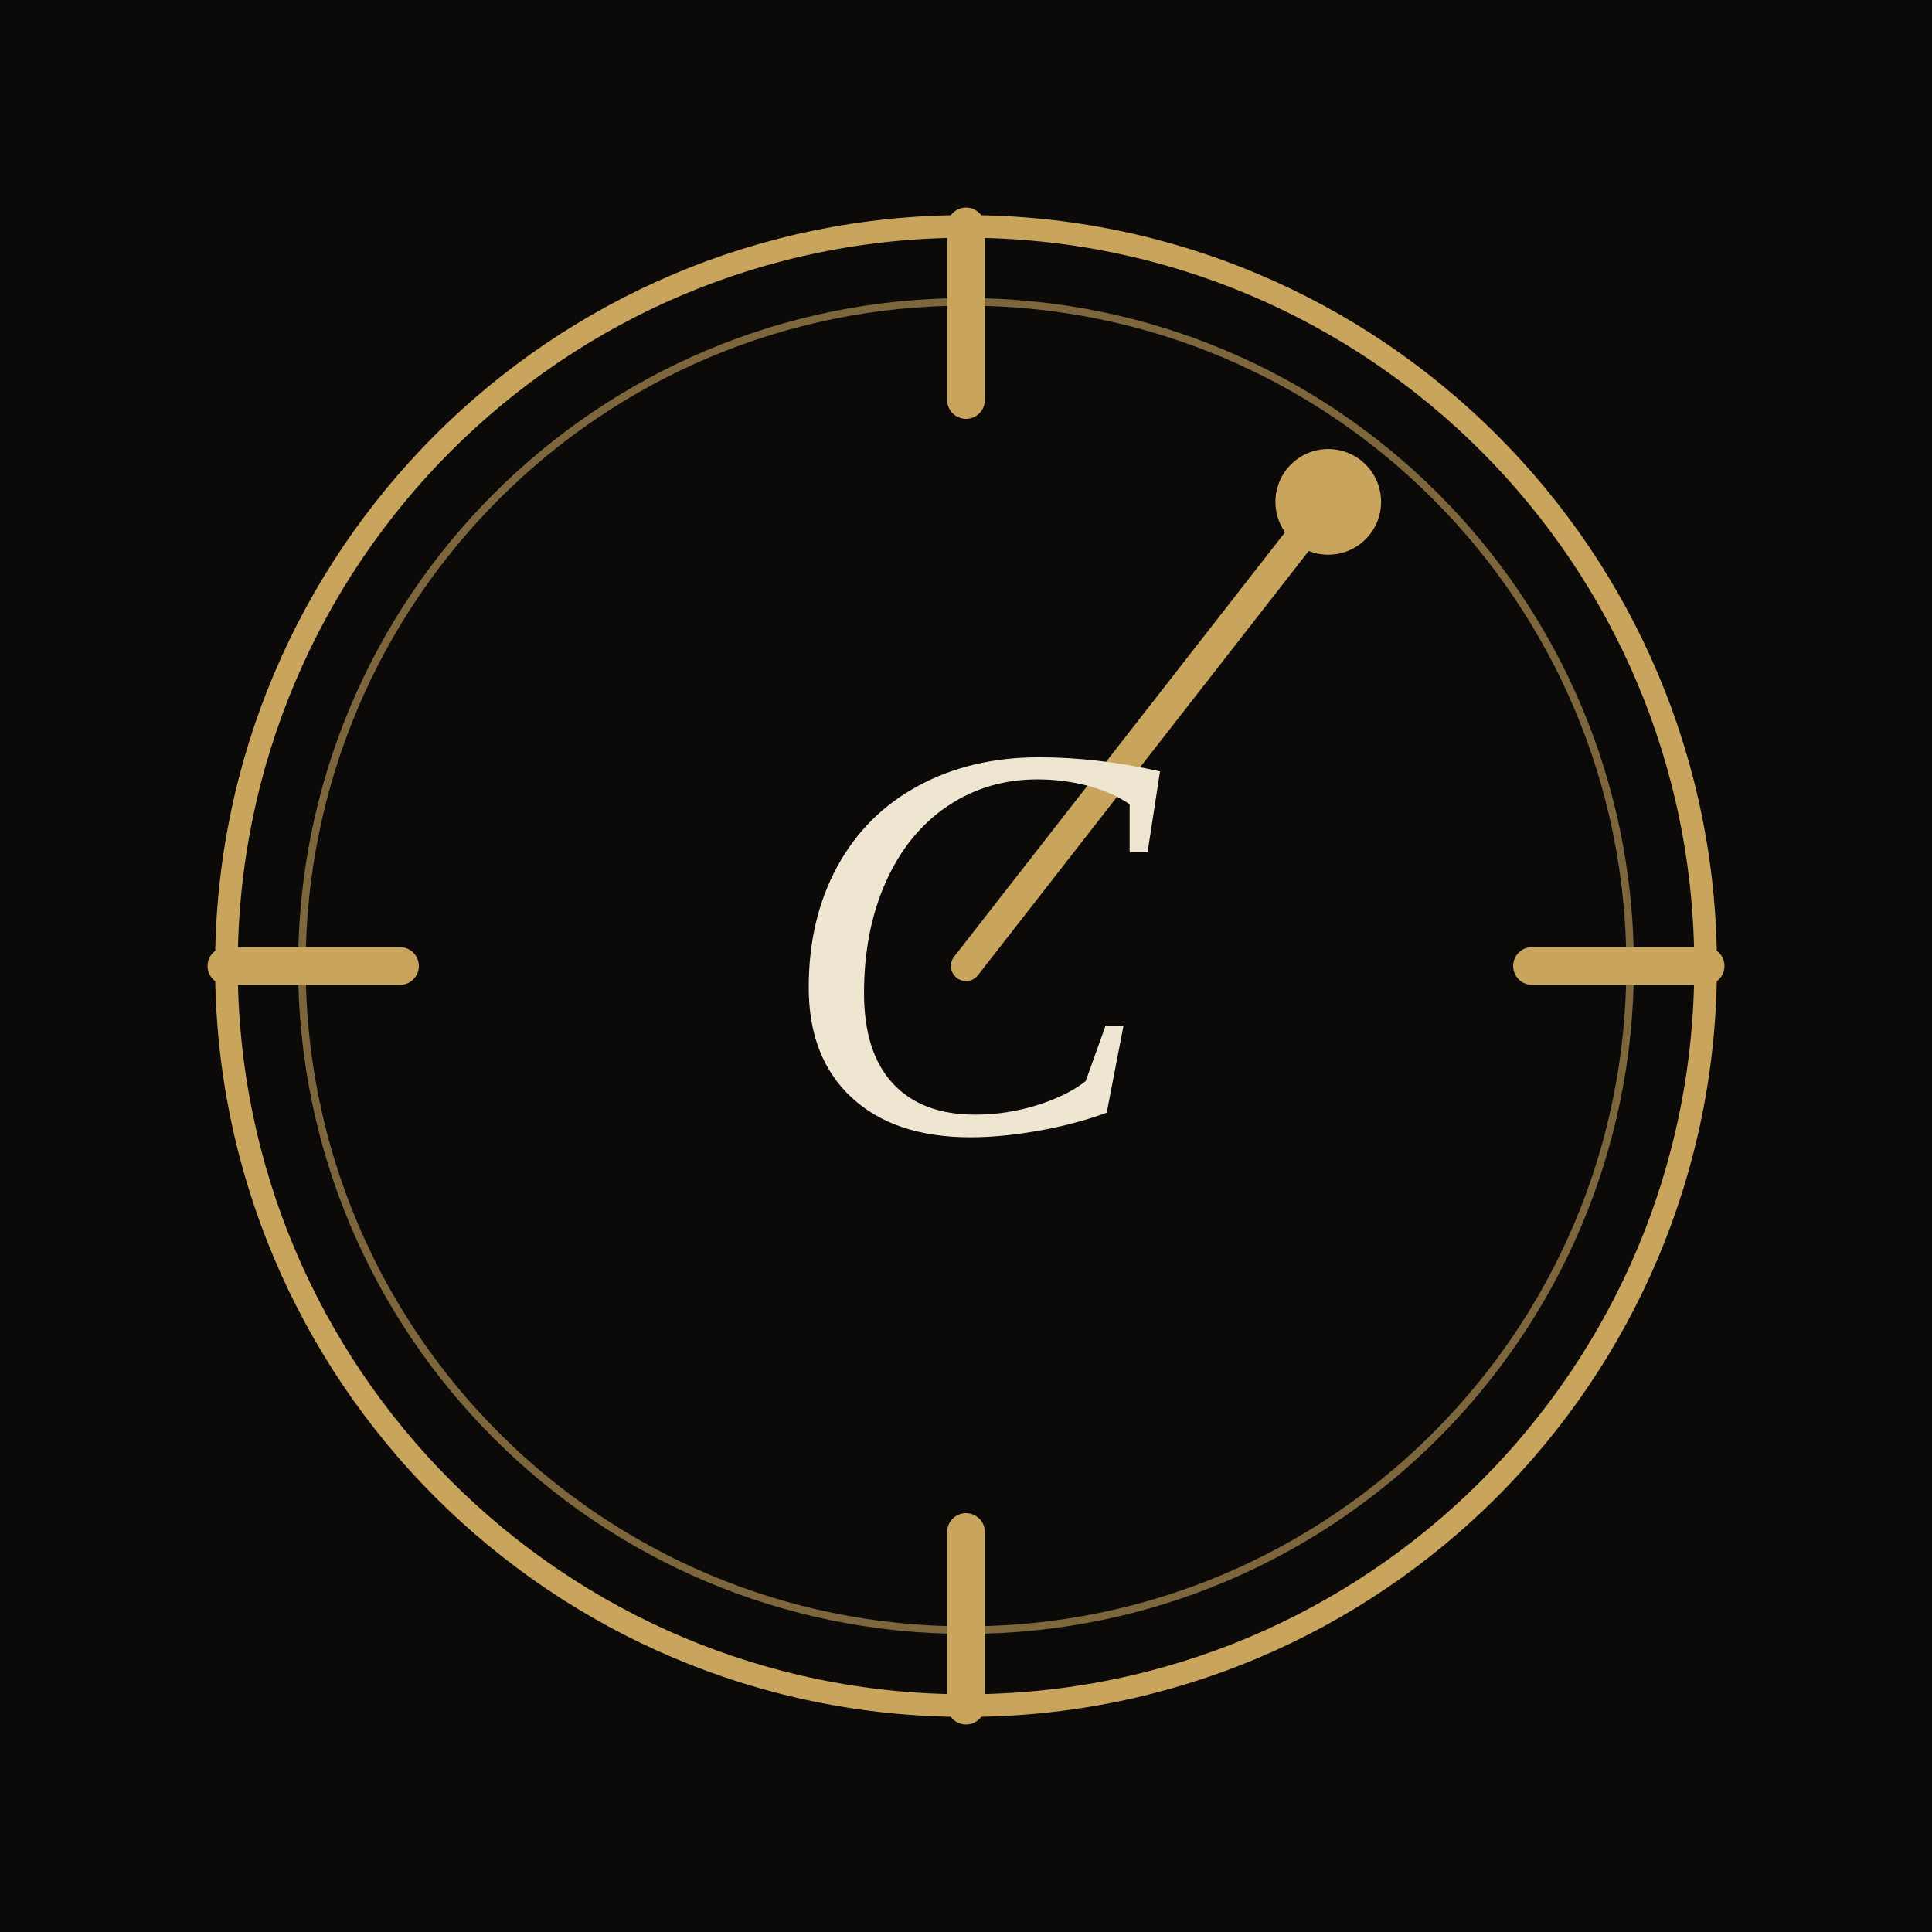
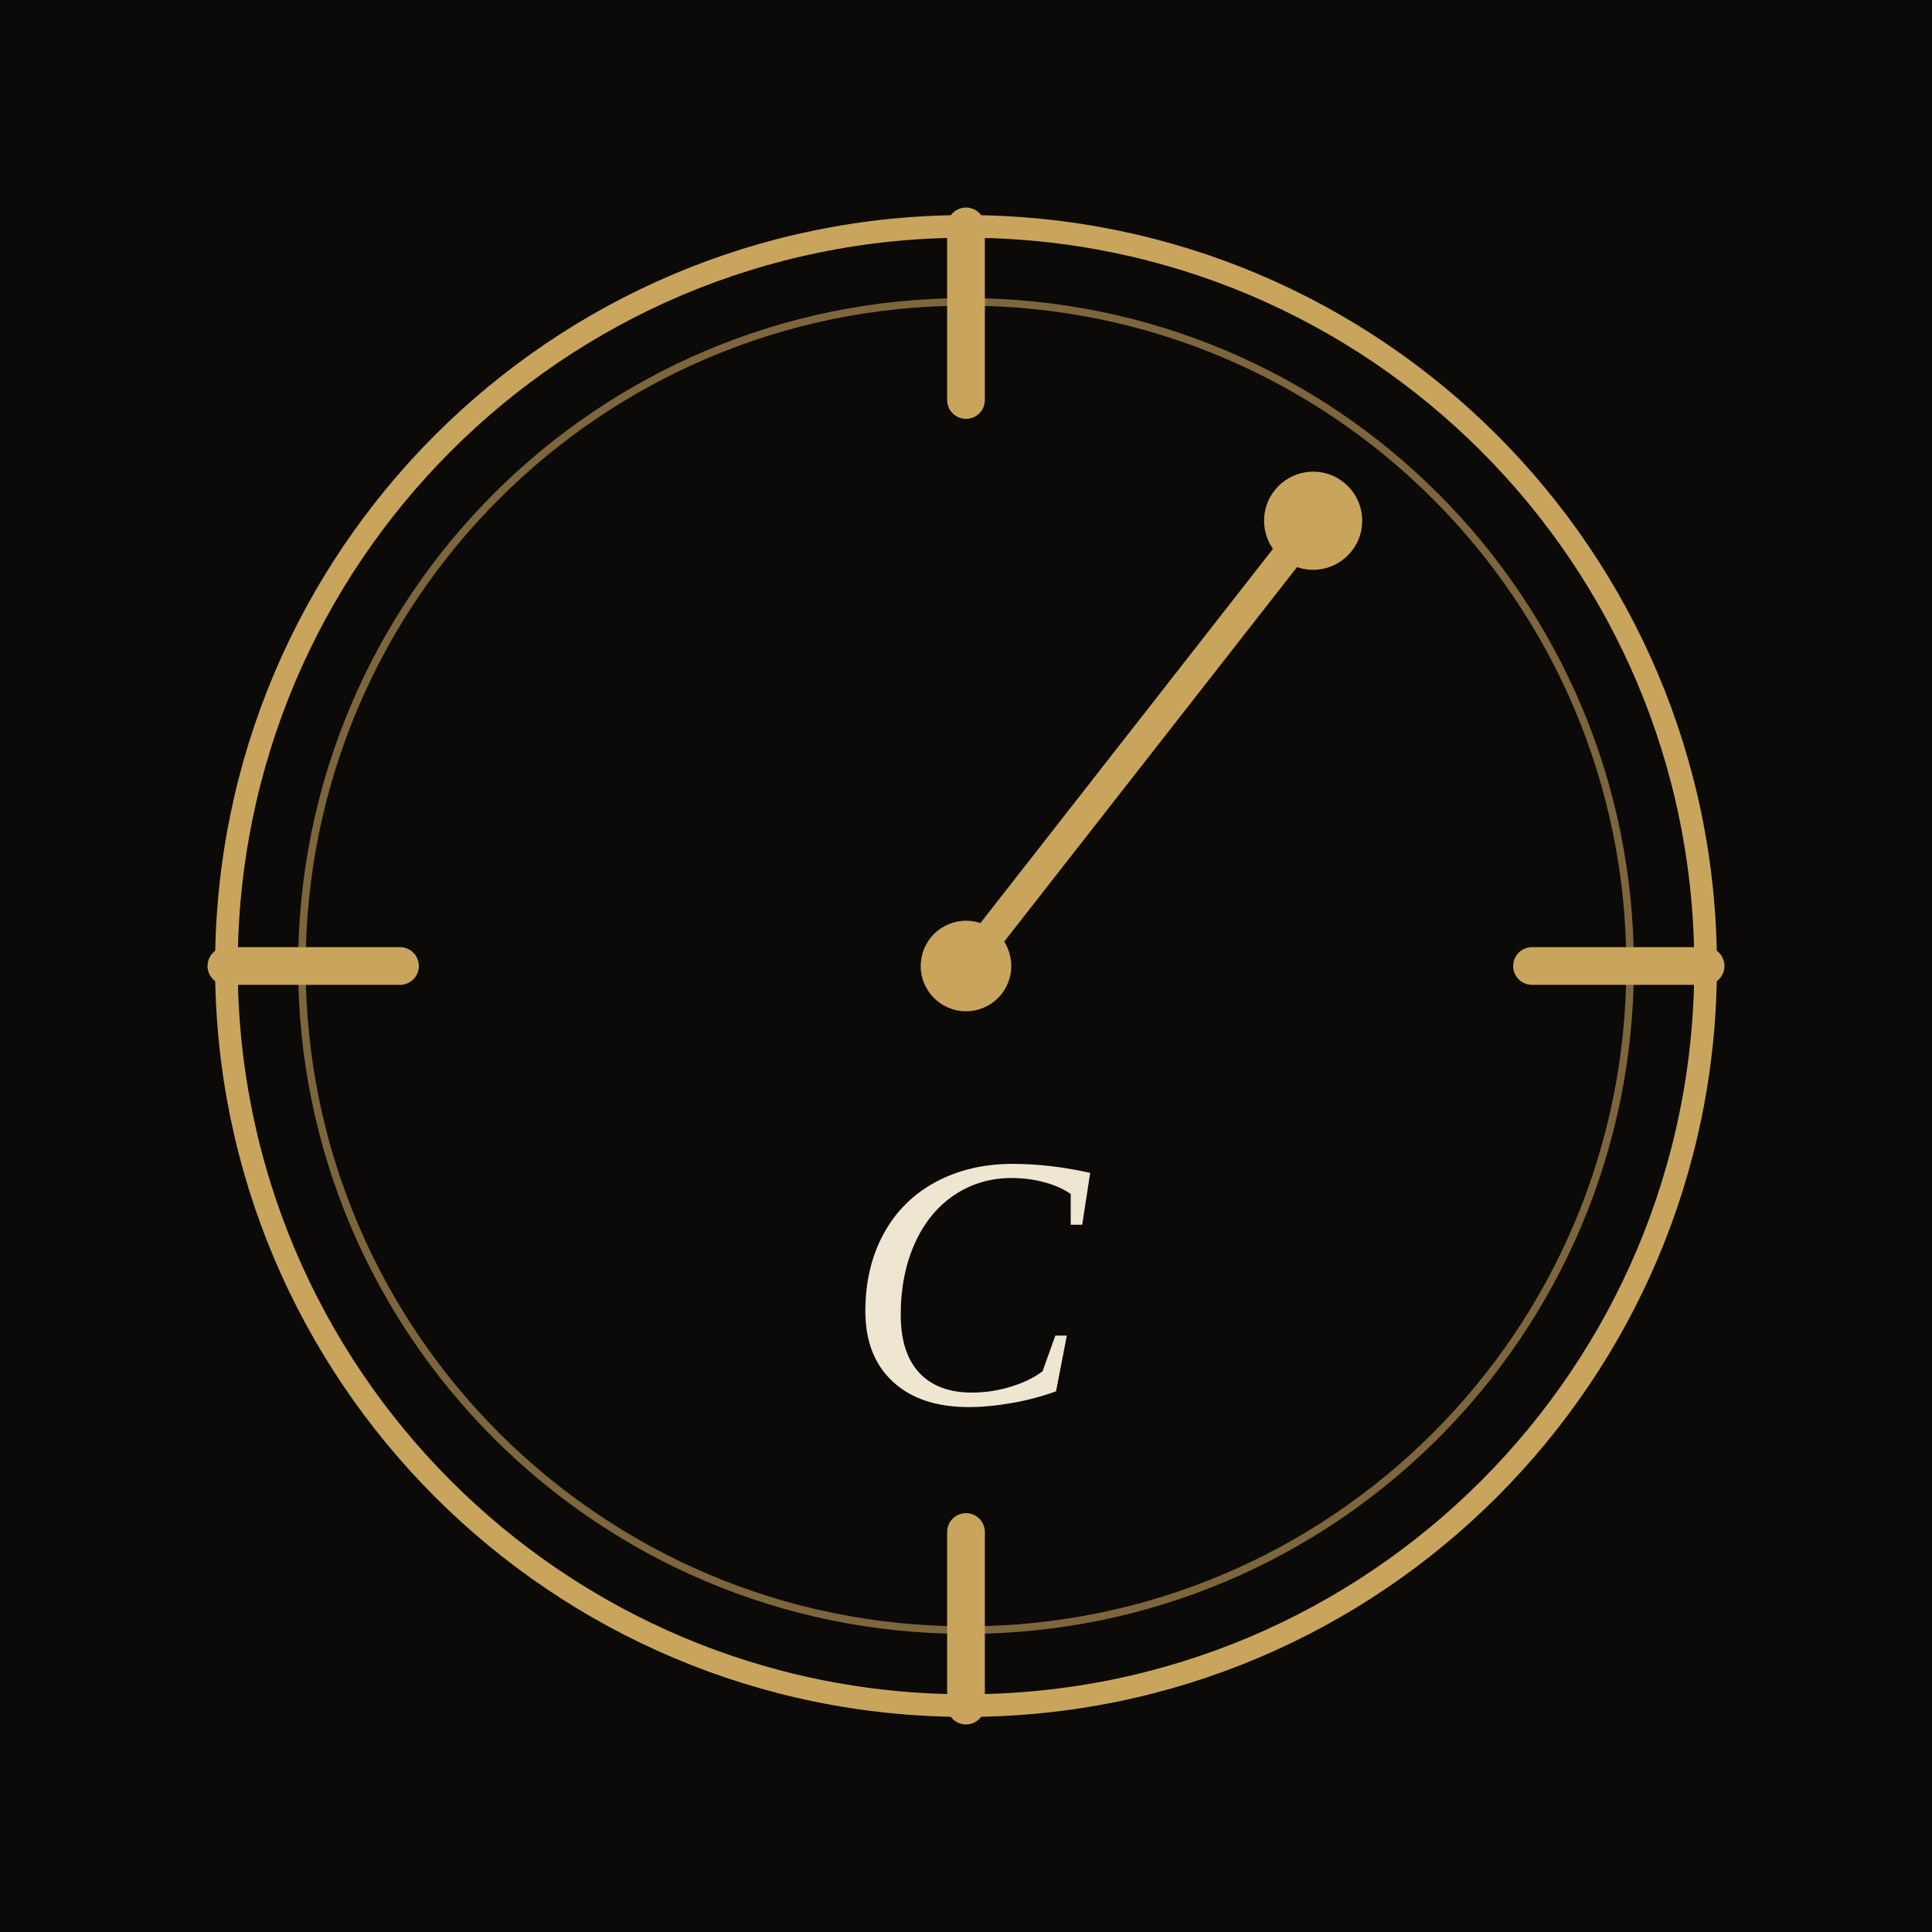
<svg xmlns="http://www.w3.org/2000/svg" viewBox="0 0 512 512">
  <rect width="512" height="512" fill="#0b0a09" />
  <g transform="translate(256 256)" fill="none" stroke="#c9a45c">
    <circle r="196" stroke-width="6" />
    <circle r="176" stroke-width="2" opacity="0.6" />
    <g stroke-width="10" stroke-linecap="round">
      <line x1="0" y1="-196" x2="0" y2="-150" />
      <line x1="196" y1="0" x2="150" y2="0" />
      <line x1="0" y1="196" x2="0" y2="150" />
      <line x1="-196" y1="0" x2="-150" y2="0" />
    </g>
-     <path d="M 0 0 L 92 -118" stroke-width="8" stroke-linecap="round" />
-     <circle cx="96" cy="-123" r="14" fill="#c9a45c" stroke="none" />
+     <path d="M 0 0 L 86 -110" stroke-width="8" stroke-linecap="round" />
+     <circle cx="92" cy="-118" r="13" fill="#c9a45c" stroke="none" />
+     <circle r="12" fill="#c9a45c" stroke="none" />
  </g>
-   <text x="256" y="300" text-anchor="middle" font-family="Bodoni Moda, Didot, Times New Roman, serif" font-style="italic" font-size="150" fill="#efe6d2">C</text>
+   <text x="256" y="372" text-anchor="middle" font-family="Bodoni Moda, Didot, Times New Roman, serif" font-style="italic" font-size="96" fill="#efe6d2">C</text>
</svg>
